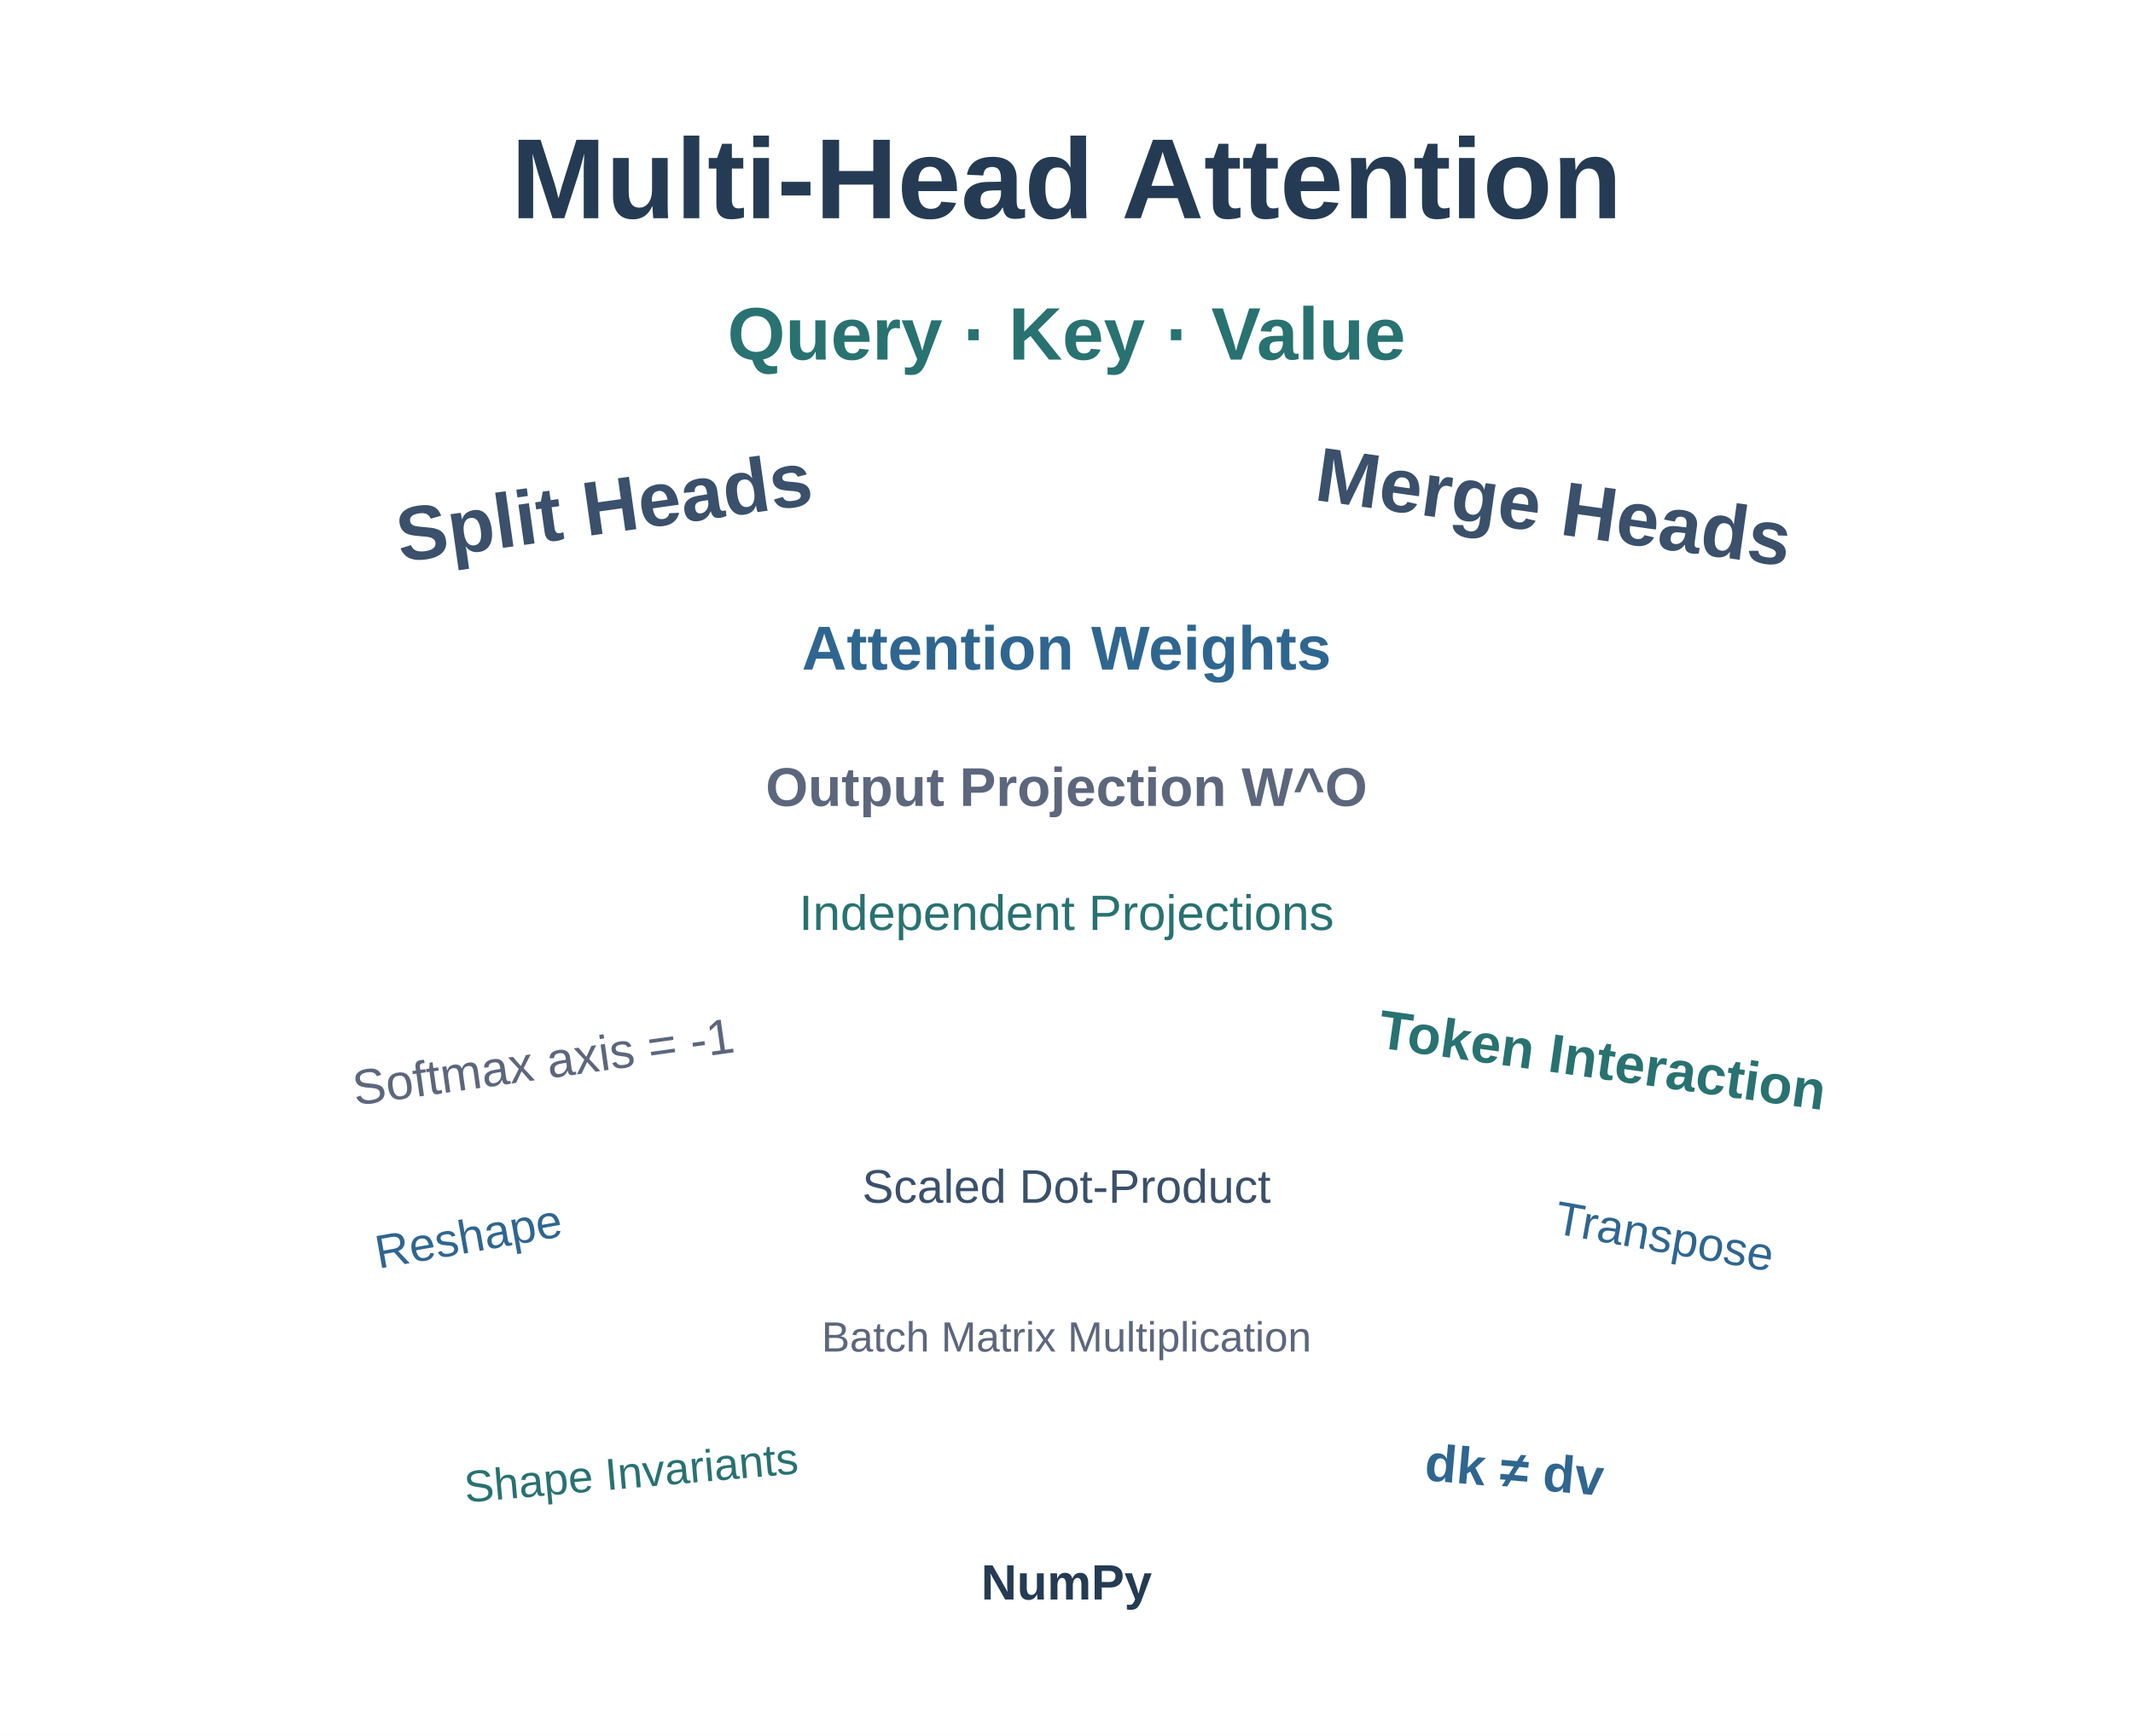
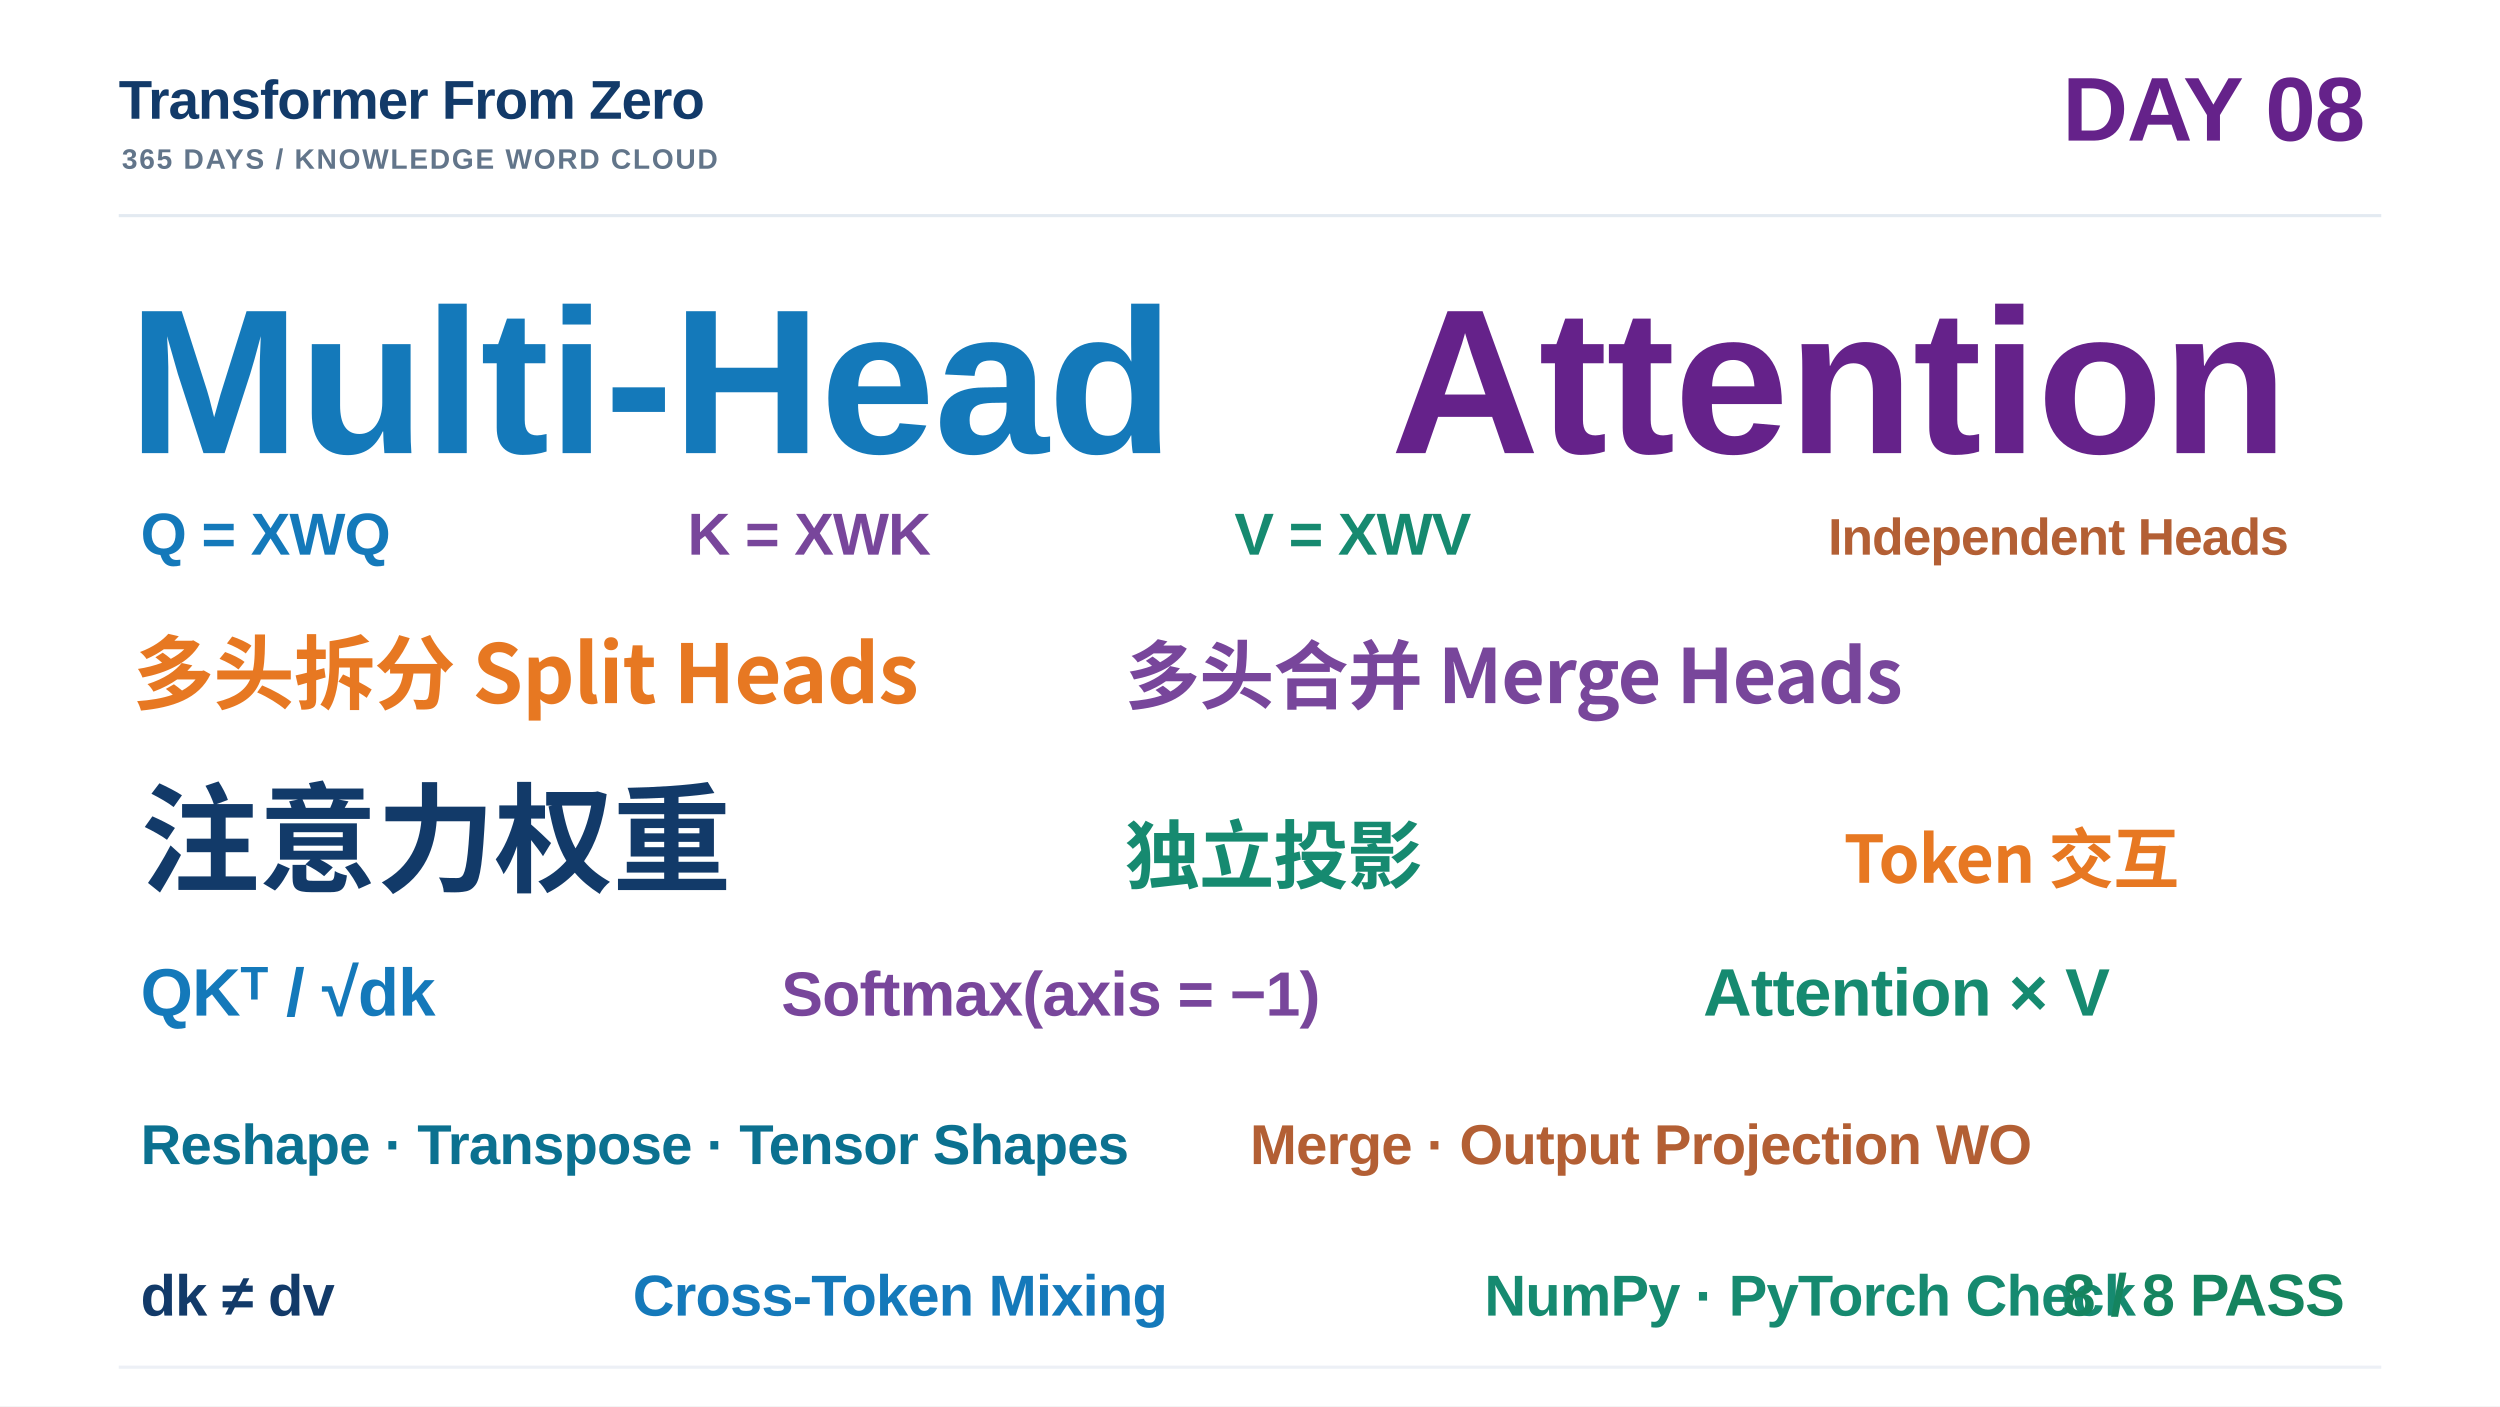
- <svg xmlns="http://www.w3.org/2000/svg" width="860" height="700" viewBox="0 0 860 700">
-   <rect width="860" height="700" fill="#ffffff" />
-   <text x="430" y="88" text-anchor="middle" font-family="Arial, Noto Sans, sans-serif" font-size="46" font-weight="700" fill="#243b53">Multi-Head Attention</text>
-   <text x="430" y="145" text-anchor="middle" font-family="Arial, Noto Sans, sans-serif" font-size="30" font-weight="700" fill="#287271">Query · Key · Value</text>
-   <text x="245" y="215" text-anchor="middle" font-family="Arial, Noto Sans, sans-serif" font-size="31" font-weight="700" fill="#3a506b" transform="rotate(-8 245 215)">Split Heads</text>
-   <text x="625" y="215" text-anchor="middle" font-family="Arial, Noto Sans, sans-serif" font-size="31" font-weight="700" fill="#3a506b" transform="rotate(8 625 215)">Merge Heads</text>
-   <text x="430" y="270" text-anchor="middle" font-family="Arial, Noto Sans, sans-serif" font-size="25" font-weight="700" fill="#2f6690">Attention Weights</text>
-   <text x="430" y="325" text-anchor="middle" font-family="Arial, Noto Sans, sans-serif" font-size="22" font-weight="700" fill="#5c677d">Output Projection W^O</text>
-   <text x="430" y="375" text-anchor="middle" font-family="Arial, Noto Sans, sans-serif" font-size="20" font-weight="400" fill="#287271">Independent Projections</text>
-   <text x="220" y="435" text-anchor="middle" font-family="Arial, Noto Sans, sans-serif" font-size="20" font-weight="400" fill="#5c677d" transform="rotate(-8 220 435)">Softmax axis = -1</text>
-   <text x="645" y="435" text-anchor="middle" font-family="Arial, Noto Sans, sans-serif" font-size="22" font-weight="700" fill="#287271" transform="rotate(8 645 435)">Token Interaction</text>
-   <text x="190" y="505" text-anchor="middle" font-family="Arial, Noto Sans, sans-serif" font-size="19" font-weight="400" fill="#2f6690" transform="rotate(-10 190 505)">Reshape</text>
-   <text x="670" y="505" text-anchor="middle" font-family="Arial, Noto Sans, sans-serif" font-size="19" font-weight="400" fill="#2f6690" transform="rotate(10 670 505)">Transpose</text>
-   <text x="430" y="485" text-anchor="middle" font-family="Arial, Noto Sans, sans-serif" font-size="19" font-weight="400" fill="#3a506b">Scaled Dot-Product</text>
-   <text x="430" y="545" text-anchor="middle" font-family="Arial, Noto Sans, sans-serif" font-size="17" font-weight="400" fill="#5c677d">Batch Matrix Multiplication</text>
-   <text x="255" y="600" text-anchor="middle" font-family="Arial, Noto Sans, sans-serif" font-size="18" font-weight="400" fill="#287271" transform="rotate(-5 255 600)">Shape Invariants</text>
-   <text x="610" y="600" text-anchor="middle" font-family="Arial, Noto Sans, sans-serif" font-size="21" font-weight="700" fill="#2f6690" transform="rotate(5 610 600)">dk ≠ dv</text>
-   <text x="430" y="645" text-anchor="middle" font-family="Arial, Noto Sans, sans-serif" font-size="20" font-weight="700" fill="#243b53">NumPy</text>
+ <svg xmlns="http://www.w3.org/2000/svg" width="1600" height="900" viewBox="0 0 1600 900" role="img" aria-labelledby="title desc">
+   <rect width="1600" height="900" fill="#FFFFFF" />
+   <g font-family="Arial, sans-serif" letter-spacing="-0.6">
+     <text x="76" y="76" font-size="35" font-weight="800" fill="#123A69">Transformer From Zero</text>
+     <text x="78" y="108" font-size="18" font-weight="650" fill="#62758A" letter-spacing="1.1">365 DAYS  /  KNOWLEDGE WORD CLOUD</text>
+     <text x="1320" y="90" font-size="58" font-weight="900" fill="#65228A">DAY 08</text>
+     <path d="M76 138 H1524" stroke="#E3EAF1" stroke-width="2" />
+     <text x="82" y="290" font-size="132" font-weight="900" fill="#1479BA">Multi-Head</text>
+     <text x="890" y="290" font-size="132" font-weight="900" fill="#65228A">Attention</text>
+     <text x="90" y="355" font-size="38" font-weight="760" fill="#1479BA">Q = XWQ</text>
+     <text x="440" y="355" font-size="38" font-weight="760" fill="#78469B">K = XWK</text>
+     <text x="790" y="355" font-size="38" font-weight="760" fill="#168A70">V = XWV</text>
+     <text x="1170" y="355" font-size="33" font-weight="760" fill="#B35F34">Independent Heads</text>
+   </g>
+   <g font-family="Noto Sans CJK SC, Arial, sans-serif" letter-spacing="-0.5">
+     <text x="85" y="450" font-size="52" font-weight="900" fill="#E77822">多头拆分 Split Heads</text>
+     <text x="720" y="450" font-size="48" font-weight="900" fill="#78469B">多头合并 Merge Heads</text>
+     <text x="90" y="565" font-size="76" font-weight="900" fill="#123A69">注意力权重</text>
+     <text x="720" y="565" font-size="48" font-weight="850" fill="#168A70">独立投影</text>
+     <text x="1180" y="565" font-size="42" font-weight="850" fill="#E77822">Token 交互</text>
+   </g>
+   <g font-family="Arial, sans-serif" letter-spacing="-0.5">
+     <text x="90" y="650" font-size="43" font-weight="850" fill="#1479BA">QKᵀ / √dk</text>
+     <text x="500" y="650" font-size="40" font-weight="850" fill="#78469B">Softmax(axis = −1)</text>
+     <text x="1090" y="650" font-size="43" font-weight="850" fill="#168A70">Attention × V</text>
+     <text x="90" y="745" font-size="36" font-weight="820" fill="#0B7190">Reshape · Transpose · Tensor Shapes</text>
+     <text x="800" y="745" font-size="36" font-weight="820" fill="#B35F34">Merge · Output Projection WO</text>
+     <text x="90" y="842" font-size="37" font-weight="850" fill="#123A69">dk ≠ dv</text>
+     <text x="405" y="842" font-size="37" font-weight="850" fill="#1479BA">Cross-Token Mixing</text>
+     <text x="950" y="842" font-size="37" font-weight="850" fill="#168A70">NumPy · PyTorch Check</text>
+     <text x="1320" y="842" font-size="38" font-weight="900" fill="#15845F">8 / 8 PASS</text>
+   </g>
+   <path d="M76 875 H1524" stroke="#EDF0F6" stroke-width="2" />
</svg>
